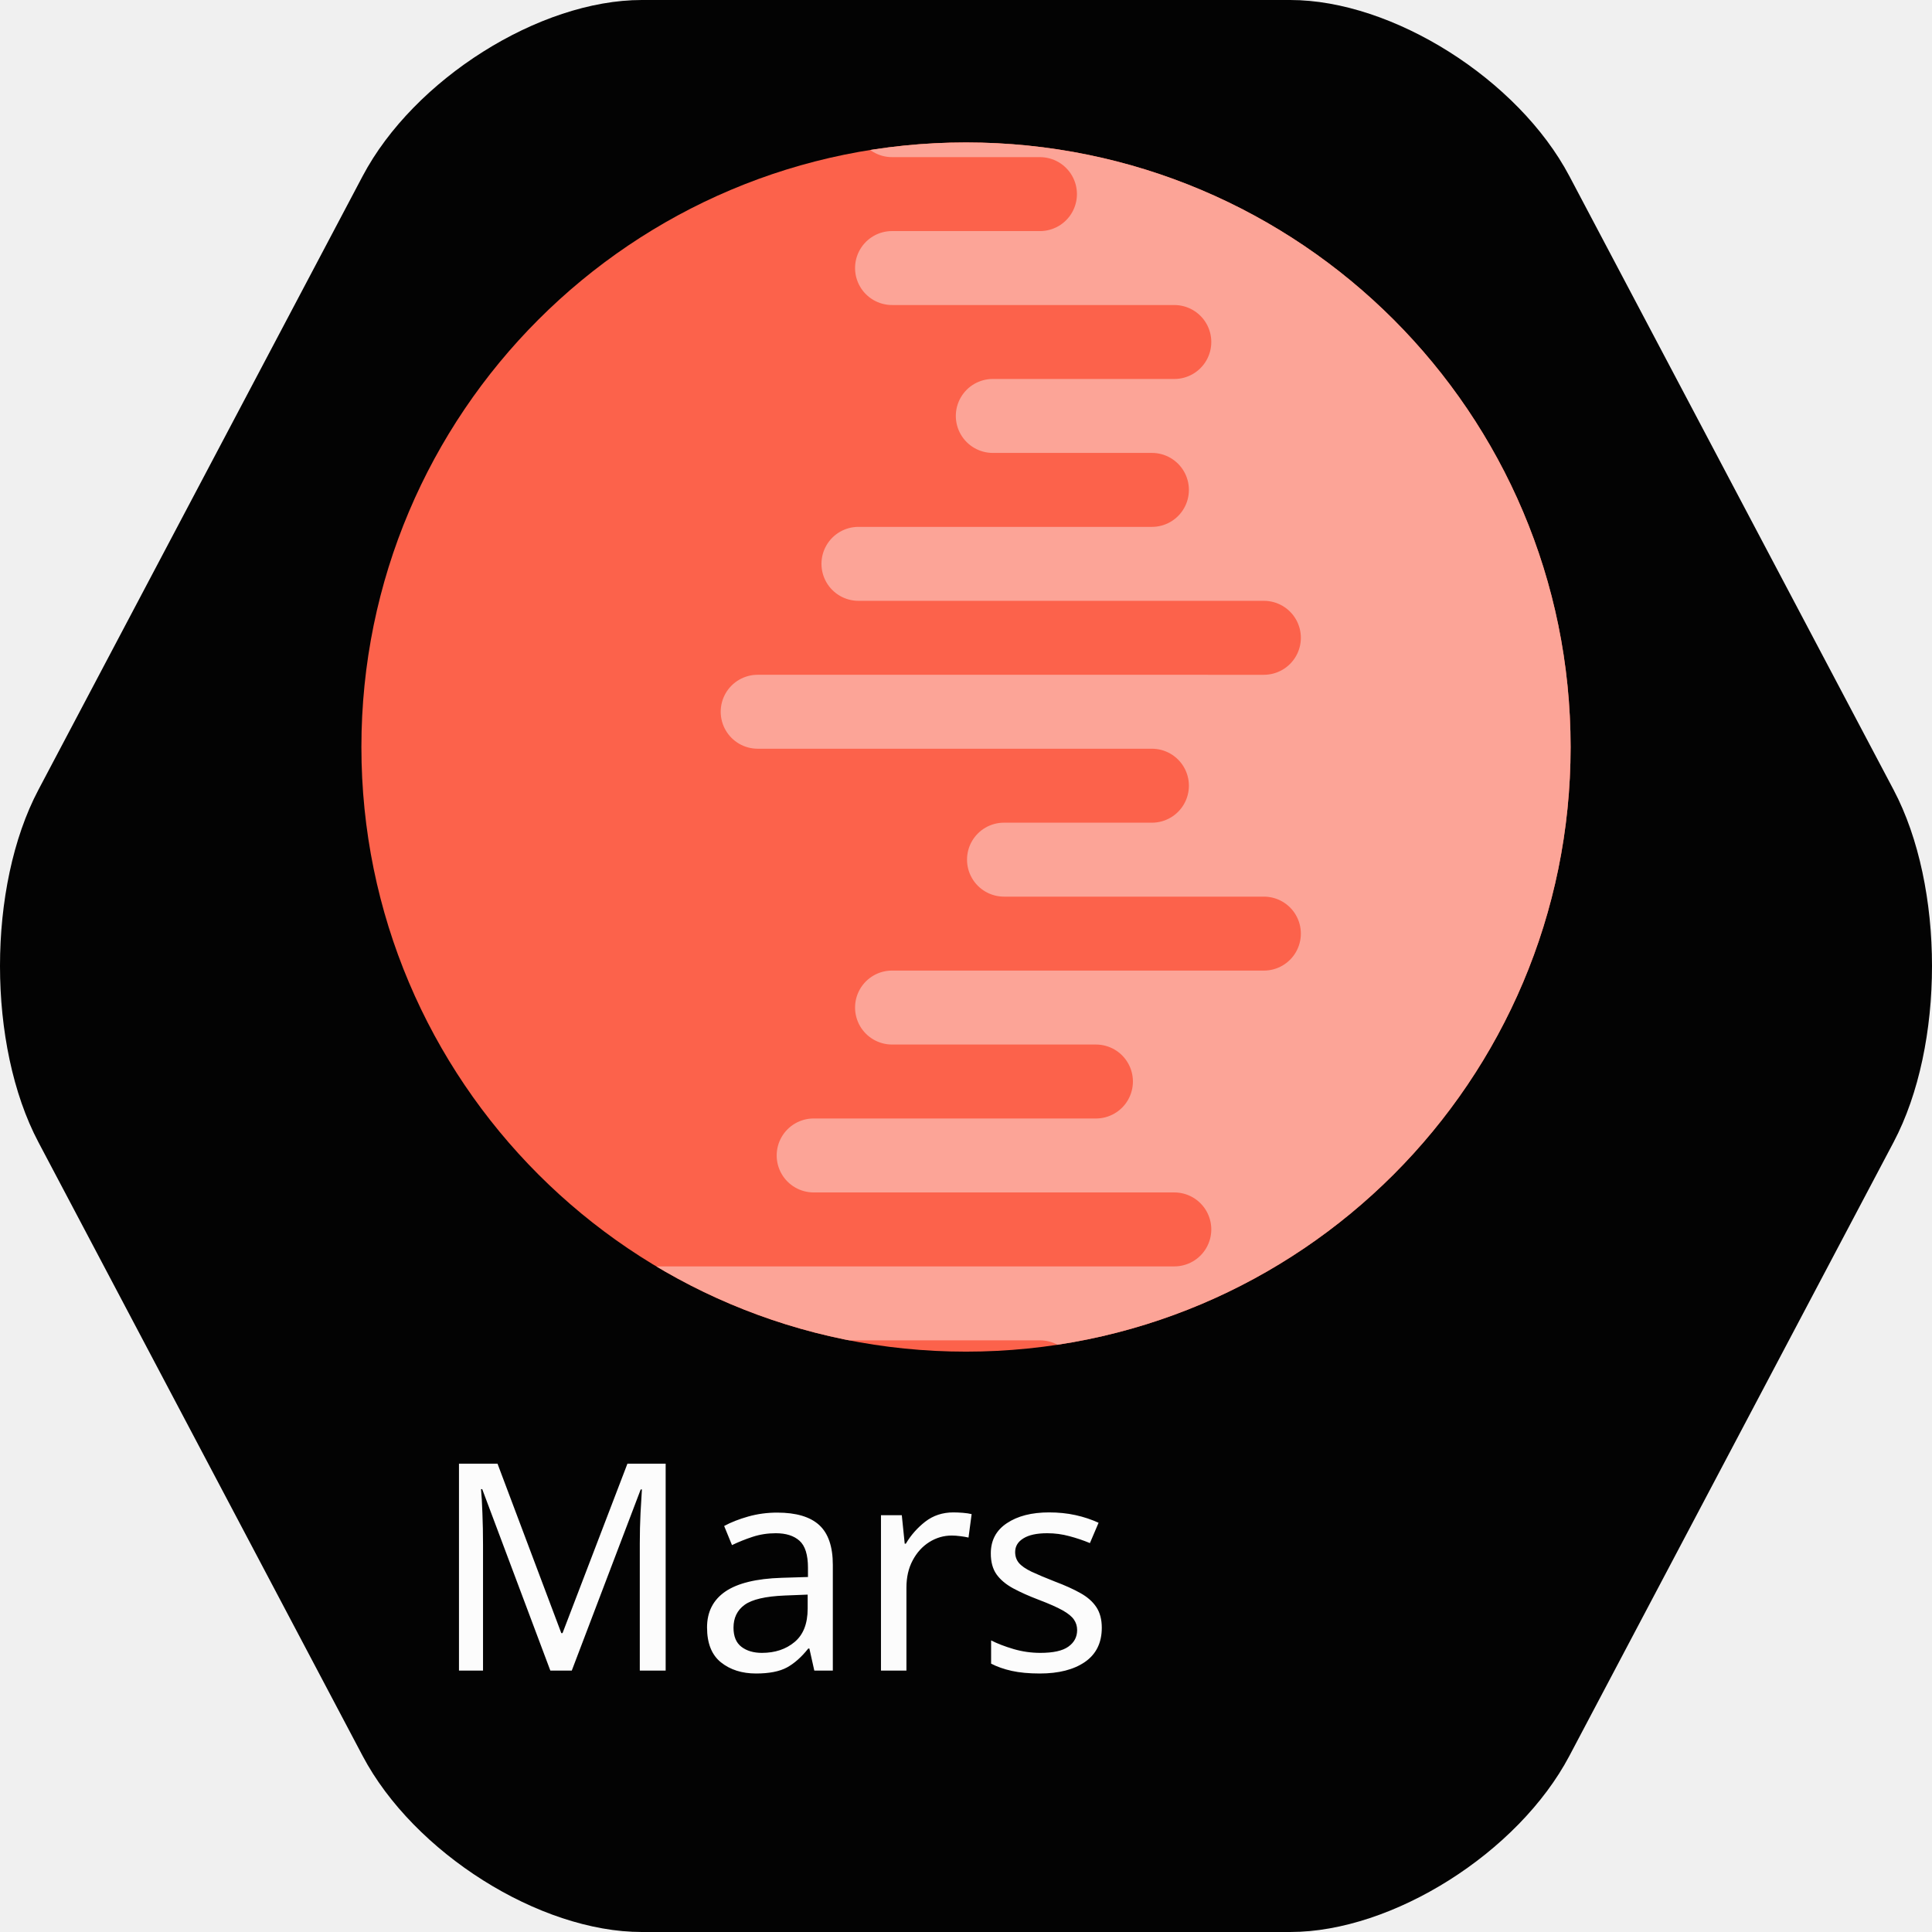
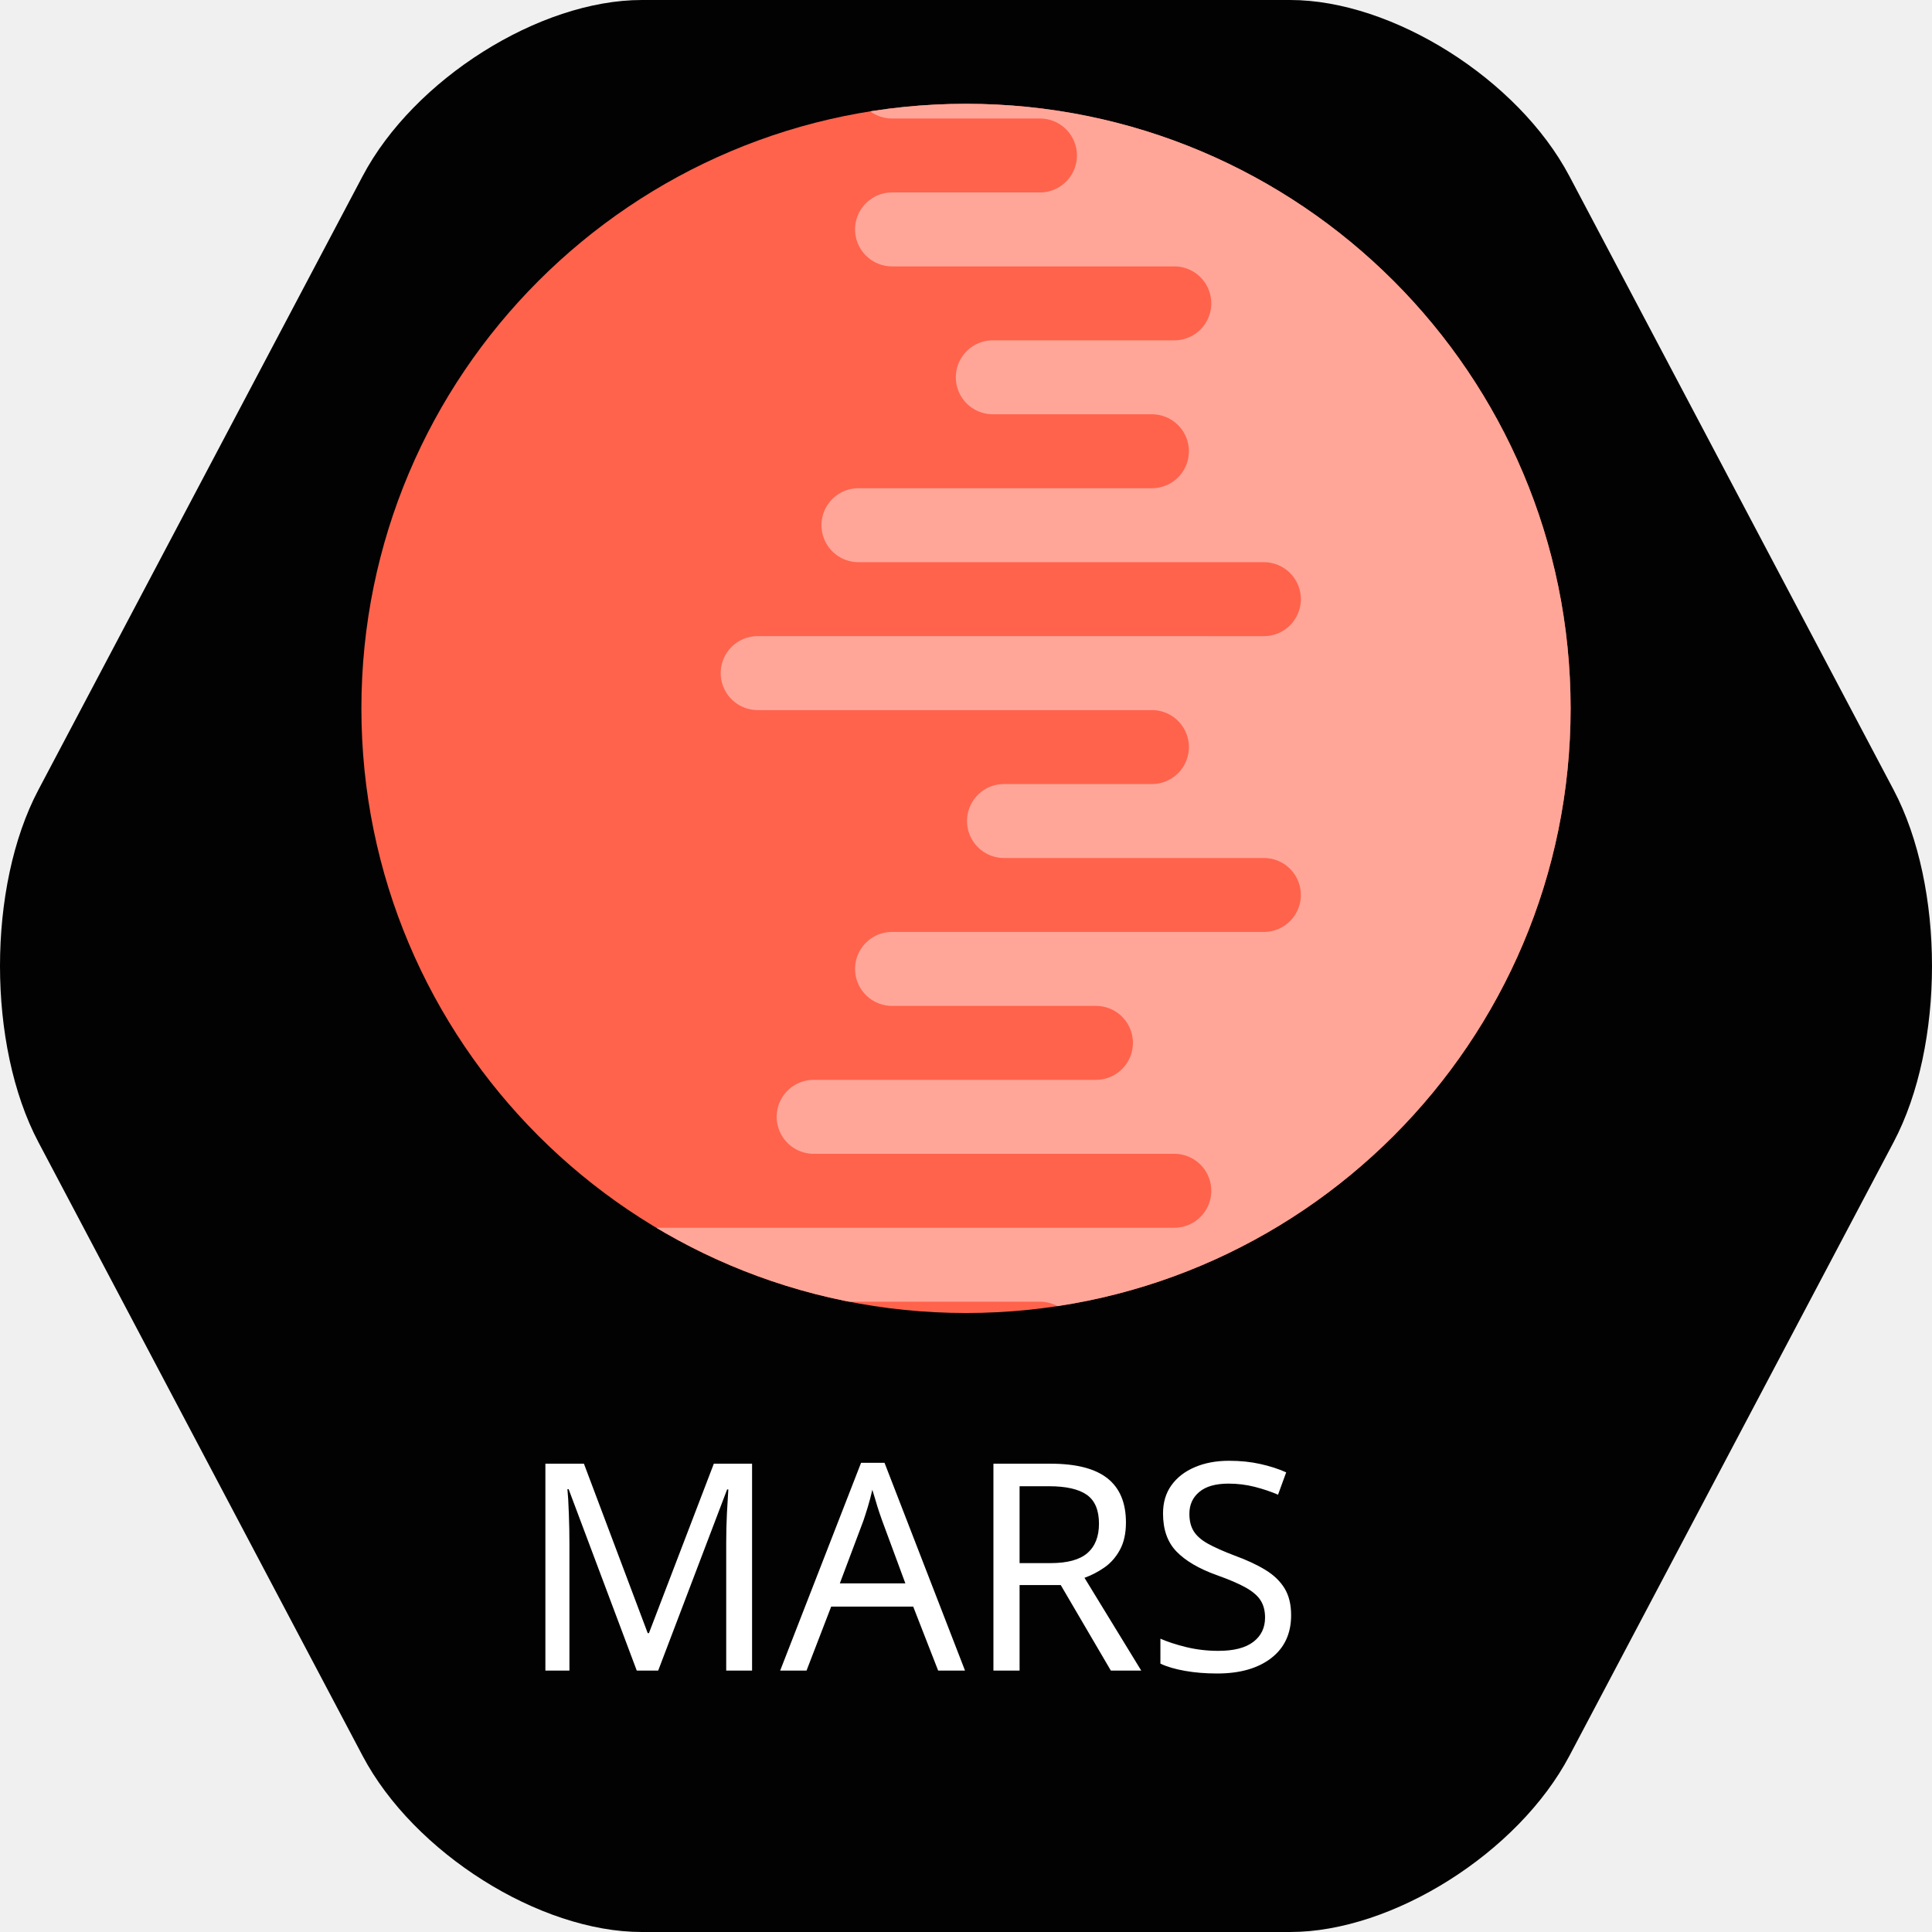
<svg xmlns="http://www.w3.org/2000/svg" width="300" height="300" viewBox="0 0 300 300" id="svg4282" version="1.1">
  <defs id="defs4284">
    <filter id="filter4342" style="color-interpolation-filters:sRGB">
      <feGaussianBlur id="feGaussianBlur4344" result="result0" in="SourceGraphic" stdDeviation="11.3" />
      <feDiffuseLighting id="feDiffuseLighting4346" result="result5" surfaceScale="4" diffuseConstant="1" lighting-color="#ffffff">
        <feDistantLight id="feDistantLight4348" azimuth="235" elevation="45" />
      </feDiffuseLighting>
      <feComposite id="feComposite4350" operator="arithmetic" result="fbSourceGraphic" in="result5" in2="SourceGraphic" k1="1.4" k2="0" k3="0" k4="0" />
      <feGaussianBlur id="feGaussianBlur4352" stdDeviation="6" in="fbSourceGraphic" result="result0" />
      <feSpecularLighting id="feSpecularLighting4354" in="result0" result="result1" lighting-color="#ffffff" surfaceScale="4" specularConstant="1" specularExponent="25">
        <feDistantLight id="feDistantLight4356" elevation="45" azimuth="235" />
      </feSpecularLighting>
      <feComposite id="feComposite4358" result="result4" in2="result1" in="fbSourceGraphic" operator="arithmetic" k2="1" k3="1" k1="0" k4="0" />
      <feComposite id="feComposite4360" in="result4" in2="SourceGraphic" result="result2" operator="in" />
    </filter>
    <filter id="filter4654" style="color-interpolation-filters:sRGB">
      <feGaussianBlur id="feGaussianBlur4656" result="blur" stdDeviation="6" in="SourceGraphic" />
      <feDiffuseLighting id="feDiffuseLighting4658" result="diffuse" lighting-color="#ffffff" surfaceScale="10" diffuseConstant="1">
        <feDistantLight id="feDistantLight4660" azimuth="235" elevation="25" />
      </feDiffuseLighting>
      <feComposite id="feComposite4662" result="composite1" k1="1" operator="arithmetic" in2="diffuse" in="diffuse" k2="0" k3="0" k4="0" />
      <feComposite id="feComposite4664" result="composite2" k3="1" operator="arithmetic" k1="1" in2="SourceGraphic" in="composite1" k2="0" k4="0" />
    </filter>
    <filter id="filter4858" style="color-interpolation-filters:sRGB">
      <feColorMatrix id="feColorMatrix4860" in="SourceGraphic" result="color" values="1 0 0 0 0 0 1 0 0 0 0 0 1 0 0 0 0 0 0.85 0" />
      <feGaussianBlur id="feGaussianBlur4862" result="blur" stdDeviation="7" in="SourceAlpha" />
      <feSpecularLighting id="feSpecularLighting4864" result="specular" lighting-color="#ffffff" surfaceScale="5" specularConstant="0.9" specularExponent="25" in="blur">
        <feDistantLight id="feDistantLight4866" azimuth="225" elevation="60" />
      </feSpecularLighting>
      <feComposite id="feComposite4868" result="composite1" operator="arithmetic" k2="1" k3="1" in2="SourceGraphic" in="specular" k1="0" k4="0" />
      <feComposite id="feComposite4870" result="composite2" operator="atop" in2="color" in="composite1" />
    </filter>
    <filter id="filter4898" style="color-interpolation-filters:sRGB" height="1.5" width="1.5" y="-0.25" x="-0.25">
      <feGaussianBlur id="feGaussianBlur4900" result="result1" stdDeviation="1" />
      <feComposite id="feComposite4902" operator="in" result="result4" in2="result1" in="result1" />
      <feGaussianBlur id="feGaussianBlur4904" in="result4" result="result6" stdDeviation="7" />
      <feComposite id="feComposite4906" result="result8" in2="result4" in="result6" operator="over" />
      <feComposite id="feComposite4908" in2="result8" in="result6" result="fbSourceGraphic" operator="in" />
      <feSpecularLighting id="feSpecularLighting4910" in="fbSourceGraphic" result="result1" lighting-color="#ffffff" surfaceScale="2.5" specularConstant="2" specularExponent="45">
        <fePointLight id="fePointLight4912" x="-5000" y="-10000" z="20000" />
      </feSpecularLighting>
      <feComposite id="feComposite4914" in2="fbSourceGraphic" in="result1" result="result2" operator="in" />
      <feComposite id="feComposite4916" in2="result2" in="fbSourceGraphic" result="result4" operator="arithmetic" k2="1.2" k3="1.5" k1="0" k4="0" />
      <feComposite id="feComposite4918" result="result9" in2="result4" operator="over" />
      <feBlend id="feBlend4920" in2="result9" mode="screen" />
    </filter>
    <clipPath id="clipPath5511" clipPathUnits="userSpaceOnUse">
      <ellipse ry="176.054" rx="176.054" cy="866.007" cx="1036.827" id="ellipse5513" style="opacity:1;fill:#520000;fill-opacity:1;stroke:none;stroke-width:5;stroke-linecap:butt;stroke-linejoin:miter;stroke-miterlimit:4;stroke-dasharray:none;stroke-dashoffset:0;stroke-opacity:1" />
    </clipPath>
    <clipPath id="clipPath5511-6" clipPathUnits="userSpaceOnUse">
      <ellipse ry="176.054" rx="176.054" cy="866.007" cx="1036.827" id="ellipse5513-4" style="opacity:1;fill:#520000;fill-opacity:1;stroke:none;stroke-width:5;stroke-linecap:butt;stroke-linejoin:miter;stroke-miterlimit:4;stroke-dasharray:none;stroke-dashoffset:0;stroke-opacity:1" />
    </clipPath>
    <clipPath id="clipPath5368" clipPathUnits="userSpaceOnUse">
      <circle style="opacity:1;fill:none;fill-opacity:1;stroke:#ffffff;stroke-width:5.4;stroke-linecap:butt;stroke-linejoin:miter;stroke-miterlimit:4;stroke-dasharray:none;stroke-dashoffset:0;stroke-opacity:1" id="circle5370" cx="2350" cy="1302.362" r="126.717" />
    </clipPath>
    <clipPath id="clipPath5867" clipPathUnits="userSpaceOnUse">
      <circle r="158.355" cy="864.911" cx="1824.737" id="circle5869" style="opacity:1;fill:none;fill-opacity:1;stroke:#ffffff;stroke-width:6.748;stroke-linecap:butt;stroke-linejoin:miter;stroke-miterlimit:4;stroke-dasharray:none;stroke-dashoffset:0;stroke-opacity:1" />
    </clipPath>
    <clipPath clipPathUnits="userSpaceOnUse" id="clipPath4225">
-       <path style="color:#000000;clip-rule:nonzero;display:inline;overflow:visible;visibility:visible;opacity:1;isolation:auto;mix-blend-mode:normal;color-interpolation:sRGB;color-interpolation-filters:linearRGB;solid-color:#000000;solid-opacity:1;fill:#f85054;fill-opacity:1;fill-rule:nonzero;stroke:#000000;stroke-width:0.367;stroke-linecap:butt;stroke-linejoin:miter;stroke-miterlimit:4;stroke-dasharray:none;stroke-dashoffset:0;stroke-opacity:1;color-rendering:auto;image-rendering:auto;shape-rendering:auto;text-rendering:auto;enable-background:accumulate" d="m 1827.939,32.955 c -2.36,0 -4.541,1.259 -5.721,3.303 -1.18,2.044 -1.18,4.562 0,6.606 1.18,2.044 3.361,3.302 5.721,3.302 l 26.422,0 c 2.36,0 4.541,1.259 5.721,3.303 1.18,2.044 1.18,4.562 0,6.606 -1.18,2.044 -3.361,3.303 -5.721,3.303 l -26.422,0 c -2.36,-0.003 -4.541,1.256 -5.721,3.3 -1.18,2.044 -1.18,4.562 0,6.606 1.18,2.043 3.361,3.303 5.721,3.303 l 26.422,0 c 2.36,0 4.541,1.259 5.721,3.302 1.18,2.044 1.18,4.562 0,6.606 -1.18,2.044 -3.361,3.303 -5.721,3.303 l -26.422,-0.003 c -2.36,-0.003 -4.541,1.257 -5.721,3.301 -1.18,2.044 -1.18,4.562 0,6.606 1.18,2.044 3.361,3.303 5.721,3.303 l 50.422,0 c 2.36,0 4.541,1.259 5.721,3.303 1.18,2.044 1.18,4.562 0,6.606 -1.18,2.044 -3.361,3.302 -5.721,3.302 l -32.422,-0.003 c -2.36,-0.003 -4.541,1.258 -5.721,3.302 -1.18,2.044 -1.18,4.562 0,6.605 1.18,2.044 3.361,3.303 5.721,3.303 l 28.422,0 c 2.36,0 4.541,1.259 5.721,3.303 1.18,2.044 1.18,4.562 0,6.606 -1.18,2.044 -3.361,3.303 -5.721,3.303 l -52.422,-0.002 c -2.36,-0.002 -4.541,1.258 -5.721,3.301 -1.18,2.044 -1.18,4.562 0,6.606 1.18,2.044 3.361,3.303 5.721,3.303 l 72.422,0 c 2.36,0 4.541,1.259 5.721,3.303 1.18,2.044 1.18,4.562 0,6.606 -1.18,2.044 -3.361,3.303 -5.721,3.303 l -90.422,-0.002 c -2.36,-0.002 -4.541,1.258 -5.721,3.301 -1.18,2.044 -1.18,4.562 0,6.606 1.18,2.044 3.361,3.303 5.721,3.303 l 70.422,0 c 2.36,0 4.541,1.259 5.721,3.303 1.18,2.044 1.18,4.562 0,6.606 -1.18,2.044 -3.361,3.303 -5.721,3.303 l -26.422,-0.002 c -2.36,-0.002 -4.541,1.258 -5.721,3.301 -1.18,2.044 -1.18,4.562 0,6.606 1.18,2.044 3.361,3.303 5.721,3.303 l 46.422,0 c 2.36,0 4.541,1.259 5.721,3.303 1.18,2.044 1.18,4.562 0,6.606 -1.18,2.044 -3.361,3.303 -5.721,3.303 l -66.422,-0.002 c -2.36,-0.002 -4.541,1.258 -5.721,3.301 -1.18,2.044 -1.18,4.562 0,6.606 1.18,2.044 3.361,3.303 5.721,3.303 l 36.422,0 c 2.36,0 4.541,1.259 5.721,3.303 1.18,2.044 1.18,4.562 0,6.606 -1.18,2.044 -3.361,3.303 -5.721,3.303 l -50.422,-0.002 c -2.36,-0.002 -4.541,1.258 -5.721,3.301 -1.18,2.044 -1.18,4.562 0,6.606 1.18,2.044 3.361,3.303 5.721,3.303 l 64.422,0 c 2.36,0 4.541,1.259 5.721,3.303 1.18,2.044 1.18,4.562 0,6.606 -1.18,2.044 -3.361,3.303 -5.721,3.303 l -110.422,-0.002 c -2.36,-0.002 -4.541,1.258 -5.721,3.301 -1.18,2.044 -1.18,4.562 0,6.606 1.18,2.044 3.361,3.303 5.721,3.303 l 86.422,0 c 2.36,0 4.541,1.259 5.721,3.303 1.18,2.044 1.18,4.562 0,6.606 -1.18,2.044 -3.361,3.303 -5.721,3.303 l -26.422,-0.002 c -2.36,-0.002 -4.541,1.258 -5.721,3.301 -1.18,2.044 -1.18,4.562 0,6.606 1.18,2.044 3.361,3.303 5.721,3.303 l 26.422,0 c 2.36,0 4.541,1.259 5.721,3.303 1.18,2.044 1.18,4.562 0,6.606 -1.18,2.044 -3.361,3.303 -5.721,3.303 l -26.422,-0.002 c -2.36,-0.002 -4.541,1.258 -5.721,3.301 -1.18,2.044 -1.18,4.562 0,6.606 1.18,2.044 3.361,3.303 5.721,3.303 l 26.422,0 c 2.36,0 4.541,1.259 5.721,3.303 1.18,2.044 1.18,4.562 0,6.606 -1.18,2.044 -3.361,3.303 -5.721,3.303 l -26.422,-0.002 c -2.36,-0.002 -4.541,1.258 -5.721,3.301 -1.18,2.044 -1.18,4.562 0,6.606 1.18,2.044 3.361,3.303 5.721,3.303 l 26.422,0 c 2.36,0 4.541,1.259 5.721,3.303 1.18,2.044 1.18,4.562 0,6.606 -1.18,2.044 -3.361,3.303 -5.721,3.303 l -26.422,-0.002 c -2.36,-0.002 -4.541,1.258 -5.721,3.301 -1.18,2.044 -1.18,4.562 0,6.606 1.18,2.044 3.361,3.303 5.721,3.303 l 26.422,0 c 2.36,0 4.541,1.259 5.721,3.303 1.18,2.044 1.18,4.562 0,6.606 -1.18,2.044 -3.361,3.303 -5.721,3.303 l -26.422,-0.002 c -2.36,-0.002 -4.541,1.258 -5.721,3.301 -1.18,2.044 -1.18,4.562 0,6.606 1.18,2.044 3.361,3.303 5.721,3.303 l 26.422,0 c 2.36,0 4.541,1.259 5.721,3.303 1.18,2.044 1.18,4.562 0,6.606 -1.18,2.044 -3.361,3.303 -5.721,3.303 l -26.422,0 -3.503,11.124 162,0 0,-407.408 z" id="path4227" />
+       <path style="color:#000000;clip-rule:nonzero;display:inline;overflow:visible;visibility:visible;opacity:1;isolation:auto;mix-blend-mode:normal;color-interpolation:sRGB;color-interpolation-filters:linearRGB;solid-color:#000000;solid-opacity:1;fill:#f85054;fill-opacity:1;fill-rule:nonzero;stroke:#000000;stroke-width:0.367;stroke-linecap:butt;stroke-linejoin:miter;stroke-miterlimit:4;stroke-dasharray:none;stroke-dashoffset:0;stroke-opacity:1;color-rendering:auto;image-rendering:auto;shape-rendering:auto;text-rendering:auto;enable-background:accumulate" d="m 1827.939,32.955 c -2.36,0 -4.541,1.259 -5.721,3.303 -1.18,2.044 -1.18,4.562 0,6.606 1.18,2.044 3.361,3.302 5.721,3.302 h 26.422 c 2.36,0 4.541,1.259 5.721,3.303 1.18,2.044 1.18,4.562 0,6.606 -1.18,2.044 -3.361,3.303 -5.721,3.303 h -26.422 c -2.36,-0.003 -4.541,1.256 -5.721,3.3 -1.18,2.044 -1.18,4.562 0,6.606 1.18,2.043 3.361,3.303 5.721,3.303 h 26.422 c 2.36,0 4.541,1.259 5.721,3.302 1.18,2.044 1.18,4.562 0,6.606 -1.18,2.044 -3.361,3.303 -5.721,3.303 l -26.422,-0.003 c -2.36,-0.003 -4.541,1.257 -5.721,3.301 -1.18,2.044 -1.18,4.562 0,6.606 1.18,2.044 3.361,3.303 5.721,3.303 h 50.422 c 2.36,0 4.541,1.259 5.721,3.303 1.18,2.044 1.18,4.562 0,6.606 -1.18,2.044 -3.361,3.302 -5.721,3.302 l -32.422,-0.003 c -2.36,-0.003 -4.541,1.258 -5.721,3.302 -1.18,2.044 -1.18,4.562 0,6.605 1.18,2.044 3.361,3.303 5.721,3.303 h 28.422 c 2.36,0 4.541,1.259 5.721,3.303 1.18,2.044 1.18,4.562 0,6.606 -1.18,2.044 -3.361,3.303 -5.721,3.303 l -52.422,-0.002 c -2.36,-0.002 -4.541,1.258 -5.721,3.301 -1.18,2.044 -1.18,4.562 0,6.606 1.18,2.044 3.361,3.303 5.721,3.303 h 72.422 c 2.36,0 4.541,1.259 5.721,3.303 1.18,2.044 1.18,4.562 0,6.606 -1.18,2.044 -3.361,3.303 -5.721,3.303 l -90.422,-0.002 c -2.36,-0.002 -4.541,1.258 -5.721,3.301 -1.18,2.044 -1.18,4.562 0,6.606 1.18,2.044 3.361,3.303 5.721,3.303 h 70.422 c 2.36,0 4.541,1.259 5.721,3.303 1.18,2.044 1.18,4.562 0,6.606 -1.18,2.044 -3.361,3.303 -5.721,3.303 l -26.422,-0.002 c -2.36,-0.002 -4.541,1.258 -5.721,3.301 -1.18,2.044 -1.18,4.562 0,6.606 1.18,2.044 3.361,3.303 5.721,3.303 h 46.422 c 2.36,0 4.541,1.259 5.721,3.303 1.18,2.044 1.18,4.562 0,6.606 -1.18,2.044 -3.361,3.303 -5.721,3.303 l -66.422,-0.002 c -2.36,-0.002 -4.541,1.258 -5.721,3.301 -1.18,2.044 -1.18,4.562 0,6.606 1.18,2.044 3.361,3.303 5.721,3.303 h 36.422 c 2.36,0 4.541,1.259 5.721,3.303 1.18,2.044 1.18,4.562 0,6.606 -1.18,2.044 -3.361,3.303 -5.721,3.303 l -50.422,-0.002 c -2.36,-0.002 -4.541,1.258 -5.721,3.301 -1.18,2.044 -1.18,4.562 0,6.606 1.18,2.044 3.361,3.303 5.721,3.303 h 64.422 c 2.36,0 4.541,1.259 5.721,3.303 1.18,2.044 1.18,4.562 0,6.606 -1.18,2.044 -3.361,3.303 -5.721,3.303 l -110.422,-0.002 c -2.36,-0.002 -4.541,1.258 -5.721,3.301 -1.18,2.044 -1.18,4.562 0,6.606 1.18,2.044 3.361,3.303 5.721,3.303 h 86.422 c 2.36,0 4.541,1.259 5.721,3.303 1.18,2.044 1.18,4.562 0,6.606 -1.18,2.044 -3.361,3.303 -5.721,3.303 l -26.422,-0.002 c -2.36,-0.002 -4.541,1.258 -5.721,3.301 -1.18,2.044 -1.18,4.562 0,6.606 1.18,2.044 3.361,3.303 5.721,3.303 h 26.422 c 2.36,0 4.541,1.259 5.721,3.303 1.18,2.044 1.18,4.562 0,6.606 -1.18,2.044 -3.361,3.303 -5.721,3.303 l -26.422,-0.002 c -2.36,-0.002 -4.541,1.258 -5.721,3.301 -1.18,2.044 -1.18,4.562 0,6.606 1.18,2.044 3.361,3.303 5.721,3.303 h 26.422 c 2.36,0 4.541,1.259 5.721,3.303 1.18,2.044 1.18,4.562 0,6.606 -1.18,2.044 -3.361,3.303 -5.721,3.303 l -26.422,-0.002 c -2.36,-0.002 -4.541,1.258 -5.721,3.301 -1.18,2.044 -1.18,4.562 0,6.606 1.18,2.044 3.361,3.303 5.721,3.303 h 26.422 c 2.36,0 4.541,1.259 5.721,3.303 1.18,2.044 1.18,4.562 0,6.606 -1.18,2.044 -3.361,3.303 -5.721,3.303 l -26.422,-0.002 c -2.36,-0.002 -4.541,1.258 -5.721,3.301 -1.18,2.044 -1.18,4.562 0,6.606 1.18,2.044 3.361,3.303 5.721,3.303 h 26.422 c 2.36,0 4.541,1.259 5.721,3.303 1.18,2.044 1.18,4.562 0,6.606 -1.18,2.044 -3.361,3.303 -5.721,3.303 l -26.422,-0.002 c -2.36,-0.002 -4.541,1.258 -5.721,3.301 -1.18,2.044 -1.18,4.562 0,6.606 1.18,2.044 3.361,3.303 5.721,3.303 h 26.422 c 2.36,0 4.541,1.259 5.721,3.303 1.18,2.044 1.18,4.562 0,6.606 -1.18,2.044 -3.361,3.303 -5.721,3.303 h -26.422 l -3.503,11.124 h 162 V 32.955 Z" id="path4227" />
    </clipPath>
  </defs>
  <g id="layer1" transform="translate(0,-752.3621)">
-     <g transform="matrix(1.204296,0,0,1.315789,-23.41843,711.5726)" id="g5188" style="opacity:0.987;fill:#000000;fill-opacity:1;stroke:none">
+     <g transform="matrix(1.204296,0,0,1.315789,-23.41843,711.5726)" id="g5188" style="opacity:0.99;fill:#000000;fill-opacity:1;stroke:none">
      <path style="fill:#000000;fill-opacity:1;stroke:none" id="path5190" d="M 102.199,259 C 88.999,259 72.8,249.646 66.201,238.214 L 24.395,165.786 c -6.599,-11.433 -6.599,-30.14 0,-41.572 L 66.201,51.786 C 72.8,40.354 88.999,31 102.199,31 l 83.602,0 c 13.2,0 29.399,9.354 35.998,20.786 l 41.805,72.428 c 6.6,11.433 6.6,30.14 0,41.572 l -41.805,72.428 C 215.2,249.646 199.001,259 185.801,259 l -83.602,0 z" />
    </g>
-     <text xml:space="preserve" style="font-style:normal;font-variant:normal;font-weight:normal;font-stretch:normal;font-size:45px;line-height:125%;font-family:'Century Gothic';-inkscape-font-specification:'Century Gothic, Normal';text-align:center;letter-spacing:0px;word-spacing:0px;writing-mode:lr-tb;text-anchor:middle;fill:#ffffff;fill-opacity:1;stroke:none;stroke-width:1px;stroke-linecap:butt;stroke-linejoin:miter;stroke-opacity:1;opacity:0.987;" x="149.262" y="1011.769" id="text5379">
-       <tspan id="tspan5381" x="149.262" y="1011.769" style="font-style:normal;font-variant:normal;font-weight:normal;font-stretch:normal;font-size:45px;line-height:125%;font-family:Evolventa;-inkscape-font-specification:Evolventa;text-align:center;writing-mode:lr-tb;text-anchor:middle;">Mars</tspan>
+     <text xml:space="preserve" style="font-style:normal;font-variant:normal;font-weight:normal;font-stretch:normal;line-height:0%;font-family:'Century Gothic';-inkscape-font-specification:'Century Gothic, Normal';text-align:center;letter-spacing:0px;word-spacing:0px;writing-mode:lr-tb;text-anchor:middle;fill:#ffffff;fill-opacity:1;stroke:none;stroke-width:1px;stroke-linecap:butt;stroke-linejoin:miter;stroke-opacity:1" x="149.262" y="1011.769" id="text5379">
+       <tspan id="tspan5381" x="149.262" y="1011.769" style="font-style:normal;font-variant:normal;font-weight:normal;font-stretch:normal;font-size:45px;line-height:125%;font-family:Evolventa;-inkscape-font-specification:Evolventa;text-align:center;writing-mode:lr-tb;text-anchor:middle">MARS</tspan>
    </text>
-     <g id="g4822" transform="matrix(0.8692796,0,0,0.8692796,17.94419,85.62106)" style="opacity:0.987">
+     <g id="g4822" transform="matrix(0.8692796,0,0,0.8692796,17.94419,79.62106)">
      <path id="path4201" d="m 259.914,900.448 a 108,108 0 0 1 -108,108 A 108,108 0 0 1 43.914,900.448 108,108 0 0 1 151.914,792.448 a 108,108 0 0 1 108,108 z" style="color:#000000;clip-rule:nonzero;display:inline;overflow:visible;visibility:visible;opacity:1;isolation:auto;mix-blend-mode:normal;color-interpolation:sRGB;color-interpolation-filters:linearRGB;solid-color:#000000;solid-opacity:1;fill:#ff634c;fill-opacity:1;fill-rule:nonzero;stroke:none;stroke-width:2;stroke-linecap:butt;stroke-linejoin:miter;stroke-miterlimit:4;stroke-dasharray:none;stroke-dashoffset:0;stroke-opacity:1;color-rendering:auto;image-rendering:auto;shape-rendering:auto;text-rendering:auto;enable-background:accumulate" />
      <path clip-path="url(#clipPath4225)" style="color:#000000;clip-rule:nonzero;display:inline;overflow:visible;visibility:visible;opacity:1;isolation:auto;mix-blend-mode:normal;color-interpolation:sRGB;color-interpolation-filters:linearRGB;solid-color:#000000;solid-opacity:1;fill:#ffa699;fill-opacity:1;fill-rule:nonzero;stroke:none;stroke-width:2;stroke-linecap:butt;stroke-linejoin:miter;stroke-miterlimit:4;stroke-dasharray:none;stroke-dashoffset:0;stroke-opacity:1;color-rendering:auto;image-rendering:auto;shape-rendering:auto;text-rendering:auto;enable-background:accumulate" d="m 1949.151,177.962 a 108,108 0 0 1 -108,108 108,108 0 0 1 -108,-108 108,108 0 0 1 108,-108 108,108 0 0 1 108,108 z" id="path4203" transform="translate(-1689.236,722.486)" />
    </g>
  </g>
</svg>
